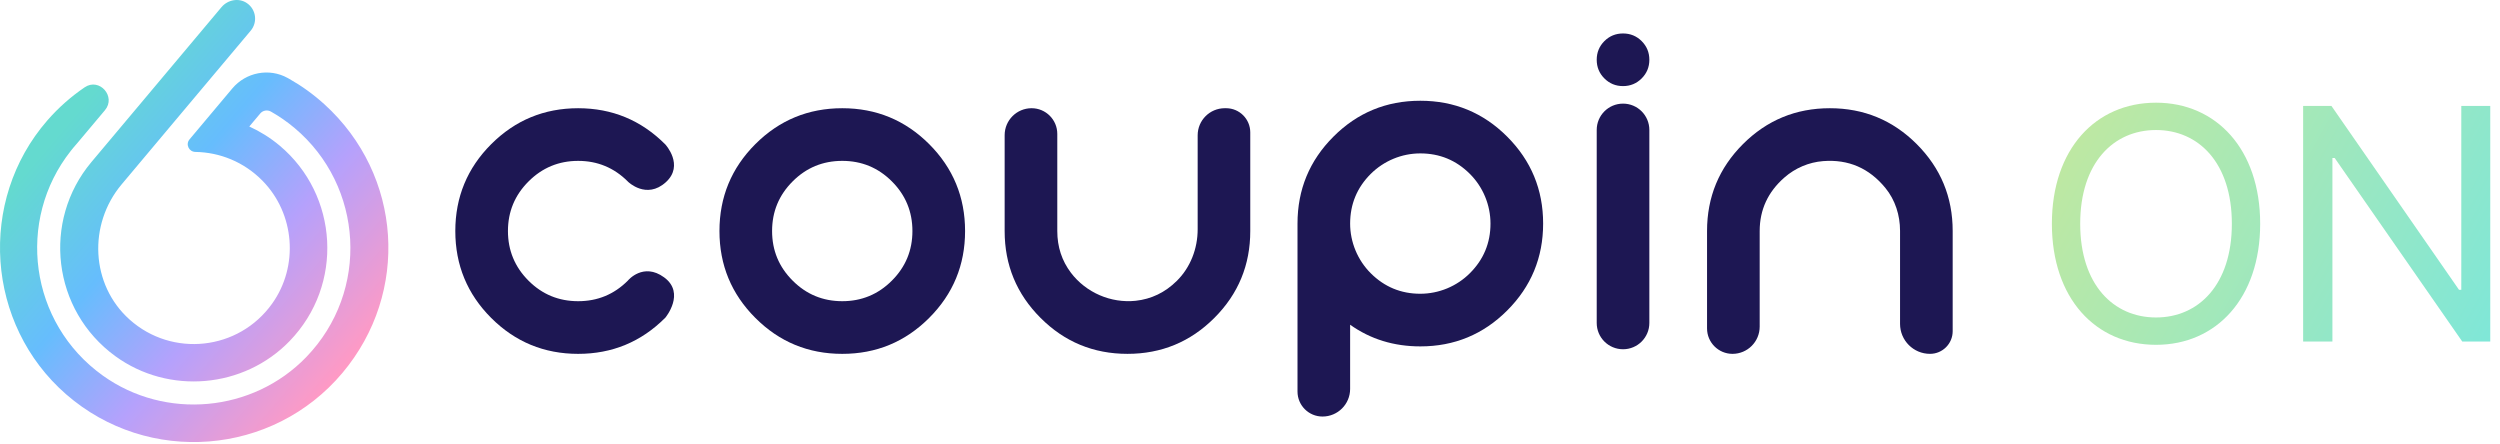
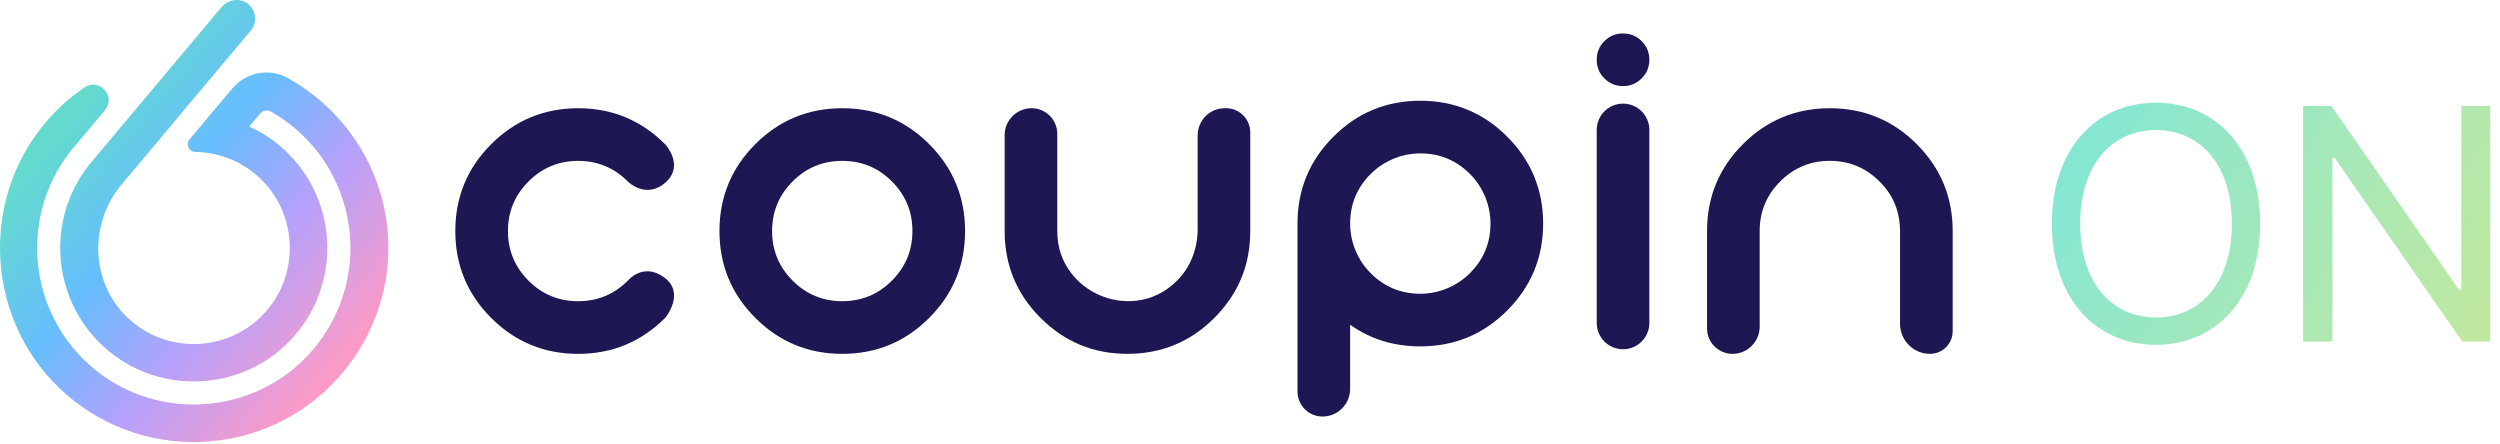
<svg xmlns="http://www.w3.org/2000/svg" width="378" height="67" viewBox="0 0 378 67" fill="none">
  <path d="M10.01 59.629C-2.121 49.067 -3.408 30.36 7.146 18.222C8.845 16.267 10.752 14.595 12.806 13.2C15.029 11.693 17.596 14.604 15.87 16.661L11.617 21.724C11.462 21.9 11.307 22.077 11.154 22.257C11.003 22.439 10.854 22.623 10.707 22.809L10.705 22.814C2.421 33.295 4.403 48.816 15.552 56.792C25.009 63.554 38.216 62.353 46.298 53.999C55.94 44.031 54.971 28.113 44.533 19.348C43.404 18.4 42.209 17.576 40.97 16.875C40.429 16.567 39.749 16.682 39.349 17.159L37.694 19.128C39.314 19.869 40.863 20.823 42.289 22.02C51.186 29.492 52.015 43.059 43.8 51.559C36.869 58.733 25.511 59.722 17.441 53.854C7.884 46.905 6.352 33.397 13.825 24.5L21.772 15.038L27.506 8.208L33.487 1.085C34.44 -0.048 36.118 -0.365 37.338 0.475C38.737 1.439 38.973 3.369 37.908 4.637L27.179 17.41L18.387 27.884C13.301 33.939 13.706 43.05 19.599 48.321C26.027 54.069 36.086 53.013 41.152 45.903C45.201 40.226 44.577 32.296 39.686 27.325C36.86 24.454 33.201 23.029 29.545 22.971C28.563 22.955 28.026 21.828 28.657 21.074L35.124 13.376C37.182 10.927 40.691 10.239 43.49 11.788C43.575 11.836 43.657 11.881 43.741 11.928C45.612 12.986 47.395 14.266 49.056 15.774C60.818 26.46 61.997 44.225 51.772 56.389C41.246 68.909 22.403 70.416 10.01 59.629Z" fill="url(#paint0_linear_183_158)" />
  <path d="M100.553 48.076C96.932 51.695 92.553 53.503 87.415 53.503C82.275 53.503 77.895 51.695 74.272 48.076C70.653 44.457 68.843 40.076 68.843 34.933C68.843 29.8 70.653 25.416 74.272 21.797C77.895 18.18 82.275 16.363 87.415 16.363C92.552 16.363 96.932 18.18 100.553 21.797L100.598 21.84C100.598 21.84 103.5 24.977 100.678 27.547C97.734 30.211 94.957 27.477 94.957 27.477L94.919 27.435C92.844 25.362 90.344 24.325 87.417 24.325C84.487 24.325 81.985 25.362 79.914 27.435C77.839 29.506 76.802 32.005 76.802 34.933C76.802 37.862 77.839 40.369 79.914 42.442C81.985 44.515 84.487 45.541 87.417 45.541C90.344 45.541 92.844 44.515 94.919 42.442L94.957 42.399C94.957 42.399 97.257 39.628 100.413 41.935C103.692 44.326 100.598 48.036 100.598 48.036L100.553 48.076Z" fill="#1D1753" />
  <path d="M245.4 13.018C244.295 13.018 243.356 12.631 242.582 11.857C241.809 11.083 241.423 10.144 241.423 9.039C241.423 7.932 241.809 6.993 242.582 6.217C243.356 5.443 244.295 5.06 245.4 5.06C246.507 5.06 247.446 5.444 248.22 6.217C248.996 6.993 249.382 7.932 249.382 9.039C249.382 10.144 248.996 11.083 248.22 11.857C247.445 12.63 246.506 13.018 245.4 13.018ZM249.382 19.649V48.833C249.382 51.028 247.6 52.807 245.405 52.807C243.204 52.807 241.423 51.028 241.423 48.833V19.649C241.423 17.449 243.204 15.668 245.405 15.668C247.6 15.668 249.382 17.449 249.382 19.649Z" fill="#1D1753" />
  <path d="M261.953 53.503C259.829 53.503 258.105 51.778 258.105 49.658V34.936C258.105 29.793 259.911 25.416 263.534 21.791C267.151 18.174 271.535 16.363 276.673 16.363C281.814 16.363 286.194 18.174 289.811 21.791C293.432 25.416 295.245 29.793 295.245 34.936V50.075C295.245 51.965 293.714 53.502 291.817 53.502C289.313 53.502 287.287 51.471 287.287 48.967V34.893C287.287 32.548 286.557 30.235 285.078 28.429C282.62 25.422 279.486 24.066 275.667 24.359C273.505 24.526 271.434 25.406 269.802 26.841C267.311 29.018 266.064 31.717 266.064 34.935V49.391C266.063 51.658 264.225 53.503 261.953 53.503Z" fill="#1D1753" />
  <path d="M127.35 53.503C122.212 53.503 117.83 51.693 114.211 48.07C110.588 44.451 108.782 40.069 108.782 34.934C108.782 29.793 110.588 25.415 114.211 21.788C117.83 18.174 122.212 16.363 127.35 16.363C132.489 16.363 136.869 18.174 140.489 21.788C144.11 25.416 145.919 29.793 145.919 34.934C145.919 40.068 144.11 44.451 140.489 48.07C136.868 51.693 132.489 53.503 127.35 53.503ZM134.851 42.432C136.926 40.361 137.958 37.861 137.958 34.934C137.958 32.002 136.926 29.498 134.851 27.425C132.78 25.354 130.28 24.324 127.35 24.324C124.421 24.324 121.919 25.354 119.85 27.425C117.773 29.498 116.74 32.002 116.74 34.934C116.74 37.861 117.773 40.361 119.85 42.432C121.919 44.507 124.421 45.54 127.35 45.54C130.28 45.54 132.78 44.507 134.851 42.432Z" fill="#1D1753" />
  <path d="M196.183 33.803C196.183 28.665 197.991 24.286 201.612 20.665C205.227 17.042 209.609 15.234 214.753 15.234C219.89 15.234 224.273 17.042 227.889 20.665C231.508 24.286 233.321 28.664 233.321 33.803C233.321 38.943 231.508 43.325 227.889 46.944C224.273 50.565 219.891 52.374 214.753 52.374C210.745 52.374 207.204 51.282 204.139 49.098V58.807C204.139 61.113 202.267 62.981 199.962 62.981C197.872 62.981 196.183 61.287 196.183 59.202V33.803ZM222.253 41.303C224.324 39.235 225.362 36.735 225.362 33.81C225.362 30.998 224.239 28.283 222.248 26.296C220.177 24.228 217.682 23.195 214.754 23.195C211.945 23.191 209.232 24.323 207.246 26.303C205.177 28.372 204.145 30.874 204.14 33.801C204.14 36.608 205.268 39.328 207.256 41.314C209.327 43.381 211.825 44.415 214.748 44.415C217.554 44.416 220.269 43.29 222.253 41.303Z" fill="#1D1753" />
  <path d="M159.862 34.936C159.862 37.321 160.551 39.428 161.933 41.251C164.208 44.242 167.962 45.87 171.704 45.48C174.084 45.223 176.154 44.225 177.915 42.488C179.997 40.444 181.087 37.591 181.087 34.668V20.46C181.087 18.198 182.922 16.362 185.182 16.362H185.39C187.403 16.362 189.04 18.001 189.04 20.017V34.935C189.04 40.068 187.232 44.45 183.611 48.068C179.992 51.691 175.61 53.502 170.472 53.502C165.335 53.502 160.952 51.691 157.333 48.068C153.712 44.45 151.903 40.068 151.903 34.935V20.435C151.903 18.186 153.731 16.362 155.978 16.362C158.124 16.362 159.862 18.103 159.862 20.246V34.936Z" fill="#1D1753" />
  <path d="M341.738 33.831C341.738 22.562 335.095 15.526 325.991 15.526C316.839 15.526 310.245 22.562 310.245 33.831C310.245 45.099 316.839 52.136 325.991 52.136C335.095 52.136 341.738 45.099 341.738 33.831ZM337.456 33.831C337.456 43.032 332.437 48.002 325.991 48.002C319.545 48.002 314.526 43.032 314.526 33.831C314.526 24.629 319.545 19.659 325.991 19.659C332.437 19.659 337.456 24.629 337.456 33.831Z" fill="url(#on_wordmark_gradient)" />
  <path d="M376.527 16.018H372.147V43.82H371.803L352.514 16.018H348.233V51.644H352.661V23.891H353.006L372.295 51.644H376.527Z" fill="url(#on_wordmark_gradient)" />
  <defs>
    <linearGradient id="on_wordmark_gradient" x1="310.245" y1="15.526" x2="376.527" y2="52.136" gradientUnits="userSpaceOnUse">
-       <stop stop-color="#C3E89E" />
-       <stop offset="1" stop-color="#7FE7D8" />
+       <stop stop-color="#7FE7D8" />
+       <stop offset="1" stop-color="#C3E89E" />
    </linearGradient>
    <linearGradient id="paint0_linear_183_158" x1="9.982" y1="18.418" x2="52.727" y2="54.712" gradientUnits="userSpaceOnUse">
      <stop offset="0.004" stop-color="#64DACF" />
      <stop offset="0.339" stop-color="#66BDFD" />
      <stop offset="0.634" stop-color="#B5A1FC" />
      <stop offset="1" stop-color="#FE9AC5" />
    </linearGradient>
  </defs>
</svg>
